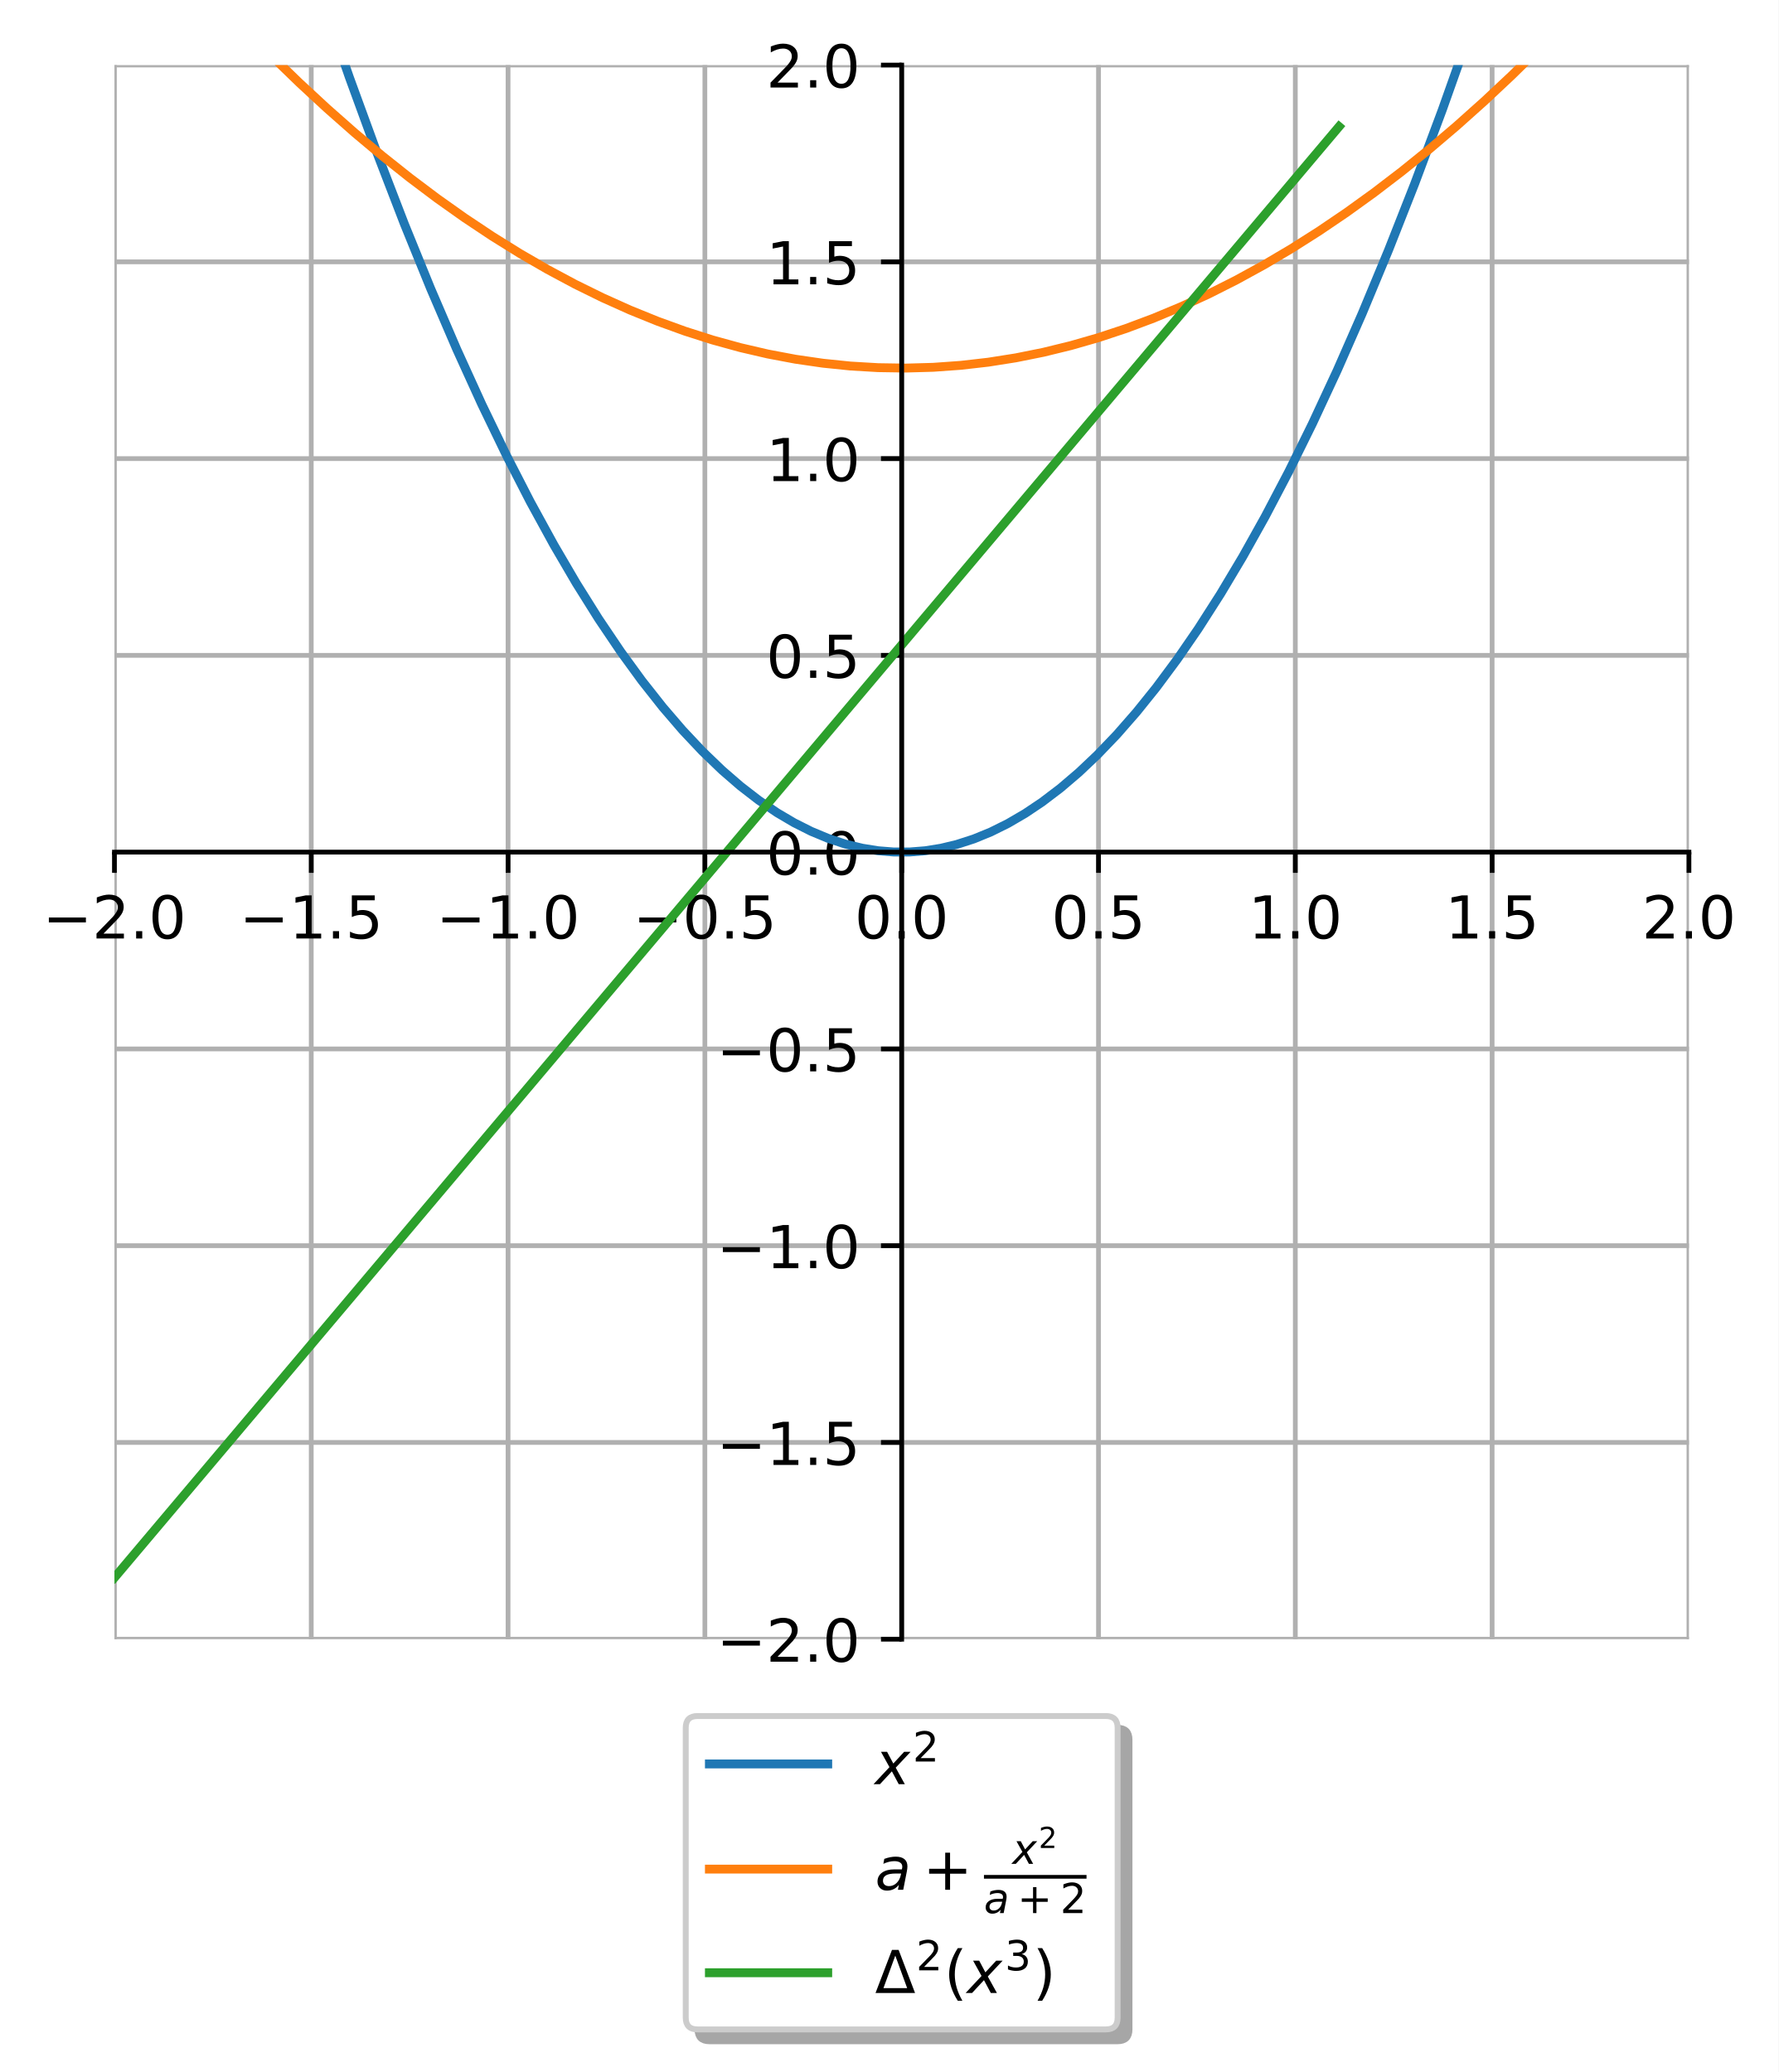
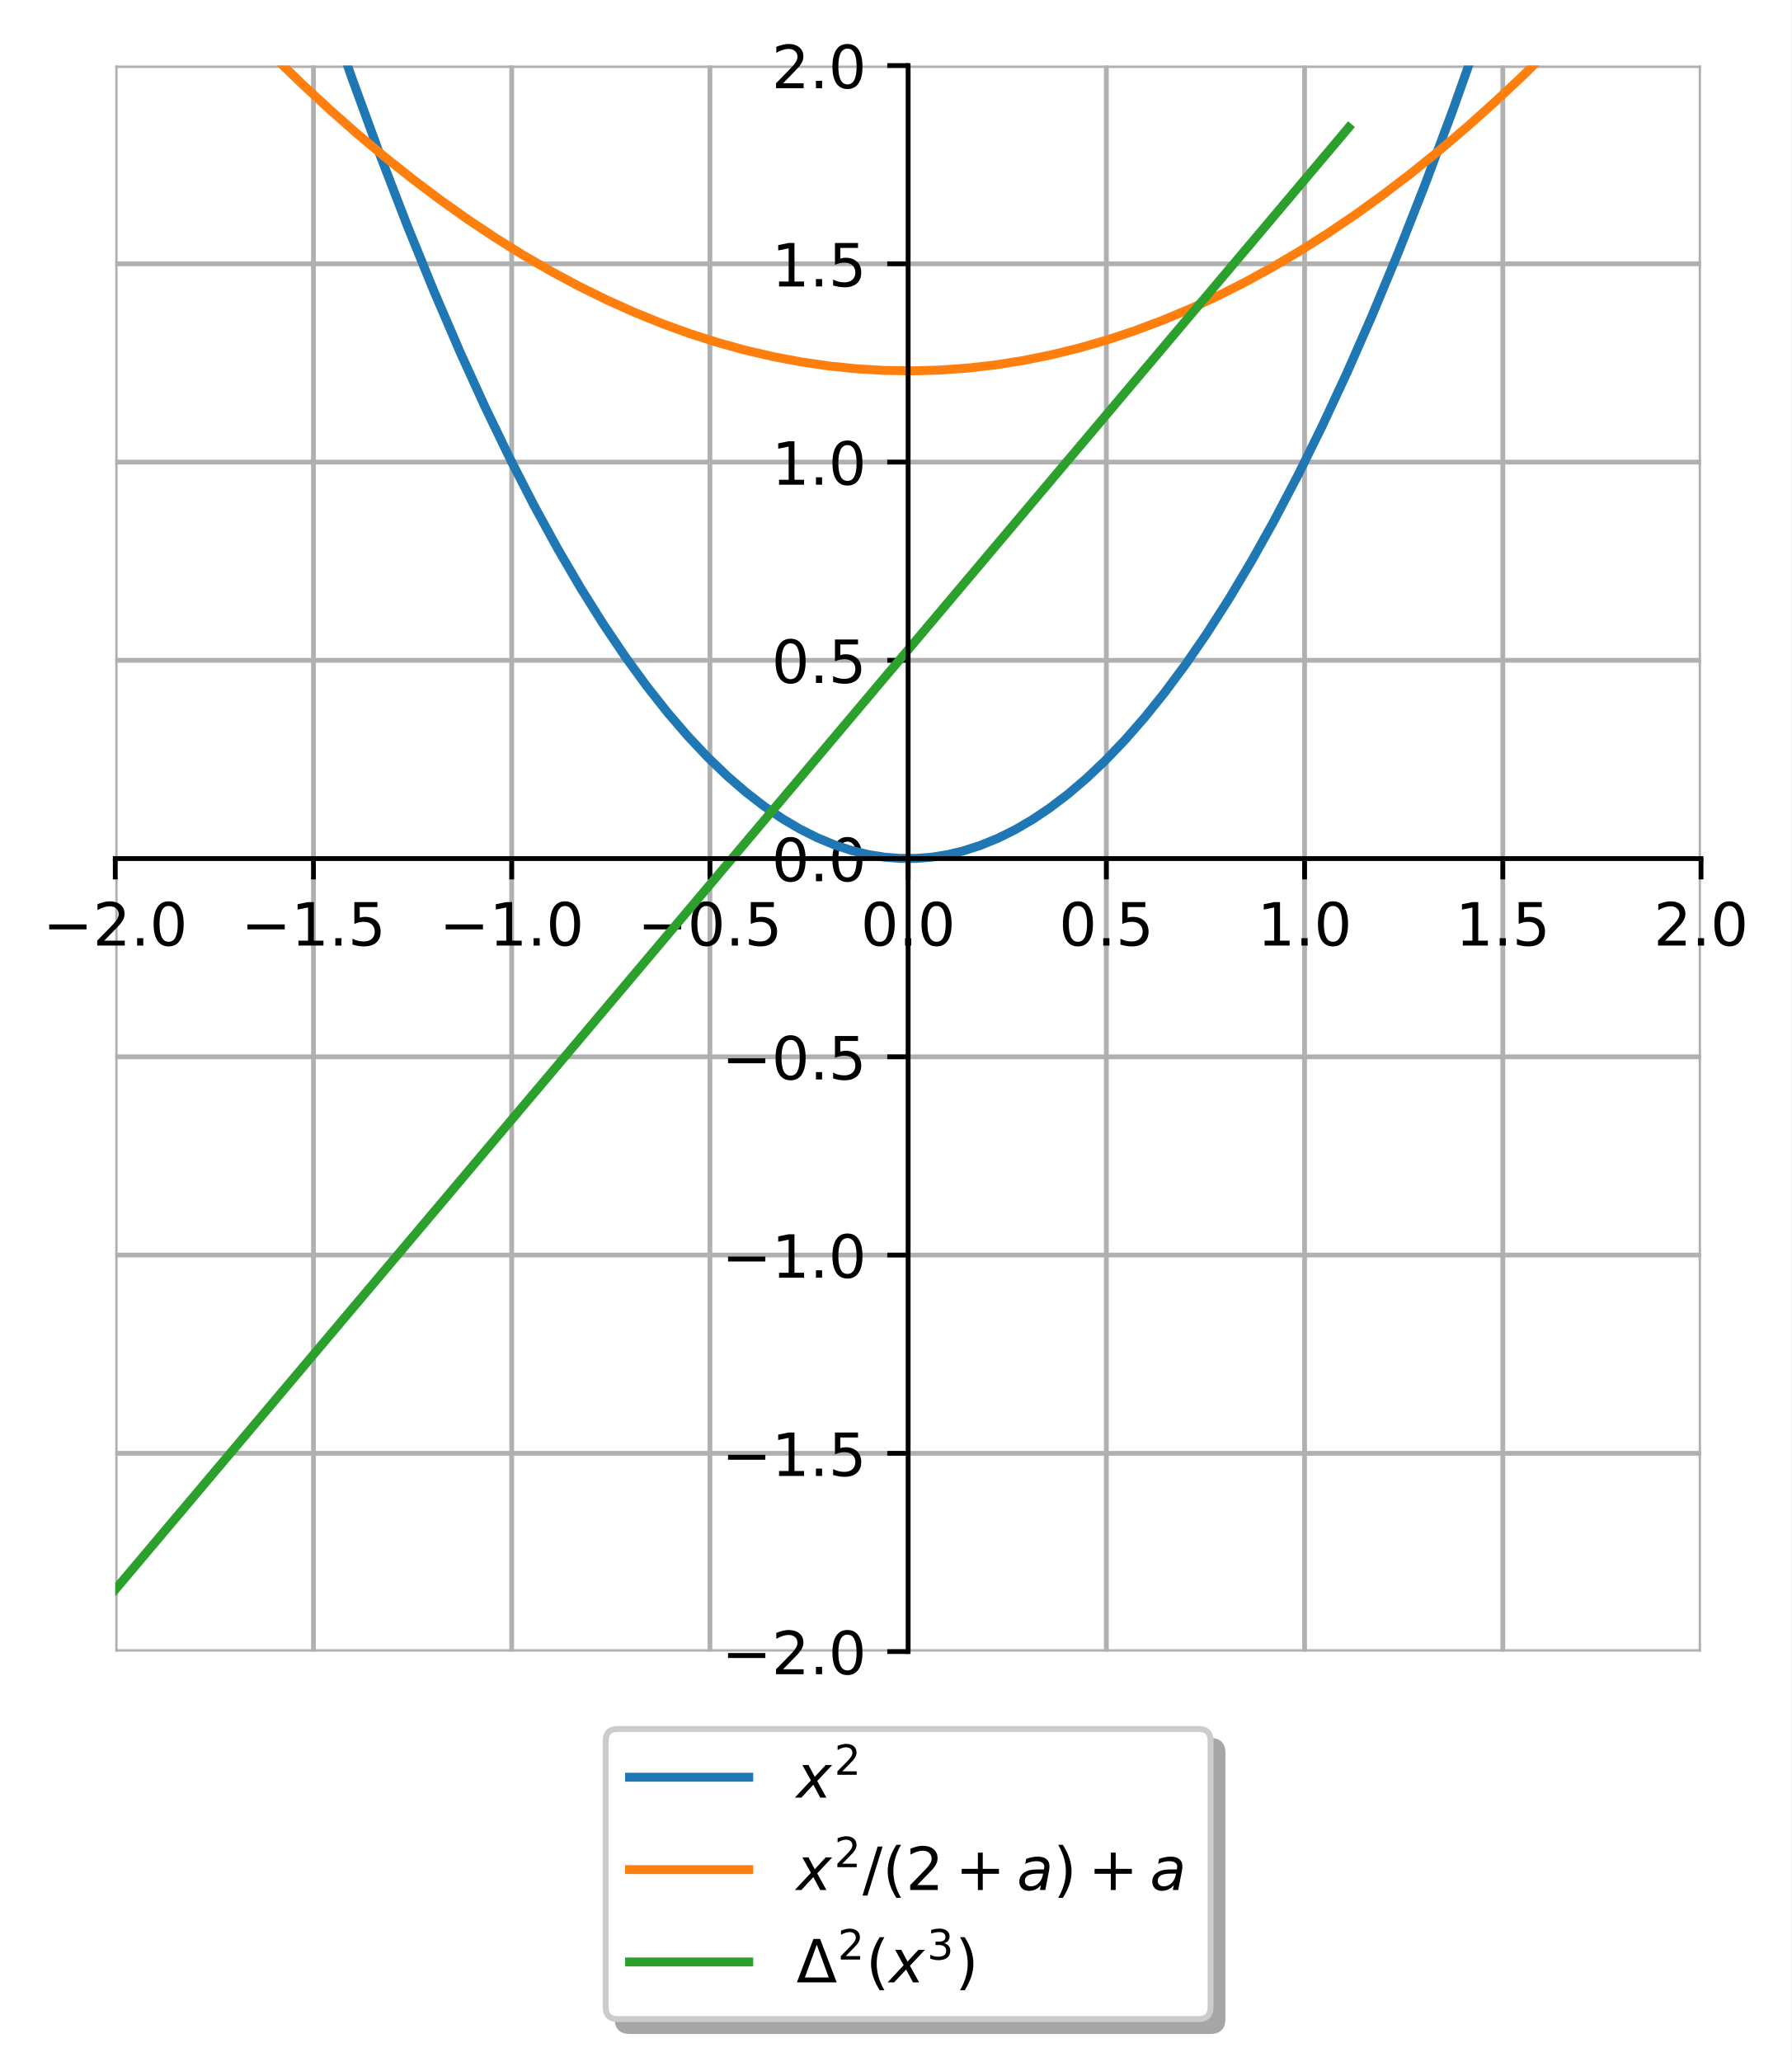
- <svg xmlns="http://www.w3.org/2000/svg" xmlns:xlink="http://www.w3.org/1999/xlink" width="300.605pt" height="350.273pt" viewBox="0 0 300.605 350.273" version="1.1">
+ <svg xmlns="http://www.w3.org/2000/svg" xmlns:xlink="http://www.w3.org/1999/xlink" width="300.605pt" height="345.973pt" viewBox="0 0 300.605 345.973" version="1.1">
  <defs>
    <style type="text/css">*{stroke-linejoin: round; stroke-linecap: butt}</style>
  </defs>
  <g id="figure_1">
    <g id="patch_1">
-       <path d="M 0 350.273  L 300.605 350.273  L 300.605 0  L 0 0  z " style="fill: #ffffff" />
+       <path d="M 0 345.973  L 300.605 345.973  L 300.605 0  L 0 0  z " style="fill: #ffffff" />
    </g>
    <g id="axes_1">
      <g id="patch_2">
        <path d="M 19.341 277.111  L 285.453 277.111  L 285.453 10.999  L 19.341 10.999  z " style="fill: #ffffff" />
      </g>
      <g id="matplotlib.axis_1">
        <g id="xtick_1">
          <g id="line2d_1">
-             <path d="M 19.341 277.111  L 19.341 10.999  " clip-path="url(#p30357c9976)" style="fill: none; stroke: #b0b0b0; stroke-width: 0.8; stroke-linecap: square" />
+             <path d="M 19.341 277.111  L 19.341 10.999  " clip-path="url(#pbcb4365175)" style="fill: none; stroke: #b0b0b0; stroke-width: 0.8; stroke-linecap: square" />
          </g>
          <g id="line2d_2">
            <defs>
-               <path id="mc80825a967" d="M 0 0  L 0 3.5  " style="stroke: #000000; stroke-width: 0.8" />
+               <path id="m890250fac4" d="M 0 0  L 0 3.5  " style="stroke: #000000; stroke-width: 0.8" />
            </defs>
            <g>
-               <use xlink:href="#mc80825a967" x="19.341" y="144.055" style="stroke: #000000; stroke-width: 0.8" />
+               <use xlink:href="#m890250fac4" x="19.341" y="144.055" style="stroke: #000000; stroke-width: 0.8" />
            </g>
          </g>
          <g id="text_1">
            <g transform="translate(7.2 158.6537) scale(0.1 -0.1)">
              <defs>
                <path id="DejaVuSans-2212" d="M 678 2272  L 4684 2272  L 4684 1741  L 678 1741  L 678 2272  z " transform="scale(0.015625)" />
                <path id="DejaVuSans-32" d="M 1228 531  L 3431 531  L 3431 0  L 469 0  L 469 531  Q 828 903 1448 1529  Q 2069 2156 2228 2338  Q 2531 2678 2651 2914  Q 2772 3150 2772 3378  Q 2772 3750 2511 3984  Q 2250 4219 1831 4219  Q 1534 4219 1204 4116  Q 875 4013 500 3803  L 500 4441  Q 881 4594 1212 4672  Q 1544 4750 1819 4750  Q 2544 4750 2975 4387  Q 3406 4025 3406 3419  Q 3406 3131 3298 2873  Q 3191 2616 2906 2266  Q 2828 2175 2409 1742  Q 1991 1309 1228 531  z " transform="scale(0.015625)" />
                <path id="DejaVuSans-2e" d="M 684 794  L 1344 794  L 1344 0  L 684 0  L 684 794  z " transform="scale(0.015625)" />
                <path id="DejaVuSans-30" d="M 2034 4250  Q 1547 4250 1301 3770  Q 1056 3291 1056 2328  Q 1056 1369 1301 889  Q 1547 409 2034 409  Q 2525 409 2770 889  Q 3016 1369 3016 2328  Q 3016 3291 2770 3770  Q 2525 4250 2034 4250  z M 2034 4750  Q 2819 4750 3233 4129  Q 3647 3509 3647 2328  Q 3647 1150 3233 529  Q 2819 -91 2034 -91  Q 1250 -91 836 529  Q 422 1150 422 2328  Q 422 3509 836 4129  Q 1250 4750 2034 4750  z " transform="scale(0.015625)" />
              </defs>
              <use xlink:href="#DejaVuSans-2212" />
              <use xlink:href="#DejaVuSans-32" x="83.789" />
              <use xlink:href="#DejaVuSans-2e" x="147.412" />
              <use xlink:href="#DejaVuSans-30" x="179.199" />
            </g>
          </g>
        </g>
        <g id="xtick_2">
          <g id="line2d_3">
-             <path d="M 52.605 277.111  L 52.605 10.999  " clip-path="url(#p30357c9976)" style="fill: none; stroke: #b0b0b0; stroke-width: 0.8; stroke-linecap: square" />
+             <path d="M 52.605 277.111  L 52.605 10.999  " clip-path="url(#pbcb4365175)" style="fill: none; stroke: #b0b0b0; stroke-width: 0.8; stroke-linecap: square" />
          </g>
          <g id="line2d_4">
            <g>
-               <use xlink:href="#mc80825a967" x="52.605" y="144.055" style="stroke: #000000; stroke-width: 0.8" />
+               <use xlink:href="#m890250fac4" x="52.605" y="144.055" style="stroke: #000000; stroke-width: 0.8" />
            </g>
          </g>
          <g id="text_2">
            <g transform="translate(40.464 158.6537) scale(0.1 -0.1)">
              <defs>
                <path id="DejaVuSans-31" d="M 794 531  L 1825 531  L 1825 4091  L 703 3866  L 703 4441  L 1819 4666  L 2450 4666  L 2450 531  L 3481 531  L 3481 0  L 794 0  L 794 531  z " transform="scale(0.015625)" />
                <path id="DejaVuSans-35" d="M 691 4666  L 3169 4666  L 3169 4134  L 1269 4134  L 1269 2991  Q 1406 3038 1543 3061  Q 1681 3084 1819 3084  Q 2600 3084 3056 2656  Q 3513 2228 3513 1497  Q 3513 744 3044 326  Q 2575 -91 1722 -91  Q 1428 -91 1123 -41  Q 819 9 494 109  L 494 744  Q 775 591 1075 516  Q 1375 441 1709 441  Q 2250 441 2565 725  Q 2881 1009 2881 1497  Q 2881 1984 2565 2268  Q 2250 2553 1709 2553  Q 1456 2553 1204 2497  Q 953 2441 691 2322  L 691 4666  z " transform="scale(0.015625)" />
              </defs>
              <use xlink:href="#DejaVuSans-2212" />
              <use xlink:href="#DejaVuSans-31" x="83.789" />
              <use xlink:href="#DejaVuSans-2e" x="147.412" />
              <use xlink:href="#DejaVuSans-35" x="179.199" />
            </g>
          </g>
        </g>
        <g id="xtick_3">
          <g id="line2d_5">
-             <path d="M 85.869 277.111  L 85.869 10.999  " clip-path="url(#p30357c9976)" style="fill: none; stroke: #b0b0b0; stroke-width: 0.8; stroke-linecap: square" />
+             <path d="M 85.869 277.111  L 85.869 10.999  " clip-path="url(#pbcb4365175)" style="fill: none; stroke: #b0b0b0; stroke-width: 0.8; stroke-linecap: square" />
          </g>
          <g id="line2d_6">
            <g>
-               <use xlink:href="#mc80825a967" x="85.869" y="144.055" style="stroke: #000000; stroke-width: 0.8" />
+               <use xlink:href="#m890250fac4" x="85.869" y="144.055" style="stroke: #000000; stroke-width: 0.8" />
            </g>
          </g>
          <g id="text_3">
            <g transform="translate(73.728 158.6537) scale(0.1 -0.1)">
              <use xlink:href="#DejaVuSans-2212" />
              <use xlink:href="#DejaVuSans-31" x="83.789" />
              <use xlink:href="#DejaVuSans-2e" x="147.412" />
              <use xlink:href="#DejaVuSans-30" x="179.199" />
            </g>
          </g>
        </g>
        <g id="xtick_4">
          <g id="line2d_7">
-             <path d="M 119.133 277.111  L 119.133 10.999  " clip-path="url(#p30357c9976)" style="fill: none; stroke: #b0b0b0; stroke-width: 0.8; stroke-linecap: square" />
+             <path d="M 119.133 277.111  L 119.133 10.999  " clip-path="url(#pbcb4365175)" style="fill: none; stroke: #b0b0b0; stroke-width: 0.8; stroke-linecap: square" />
          </g>
          <g id="line2d_8">
            <g>
-               <use xlink:href="#mc80825a967" x="119.133" y="144.055" style="stroke: #000000; stroke-width: 0.8" />
+               <use xlink:href="#m890250fac4" x="119.133" y="144.055" style="stroke: #000000; stroke-width: 0.8" />
            </g>
          </g>
          <g id="text_4">
            <g transform="translate(106.992 158.6537) scale(0.1 -0.1)">
              <use xlink:href="#DejaVuSans-2212" />
              <use xlink:href="#DejaVuSans-30" x="83.789" />
              <use xlink:href="#DejaVuSans-2e" x="147.412" />
              <use xlink:href="#DejaVuSans-35" x="179.199" />
            </g>
          </g>
        </g>
        <g id="xtick_5">
          <g id="line2d_9">
-             <path d="M 152.397 277.111  L 152.397 10.999  " clip-path="url(#p30357c9976)" style="fill: none; stroke: #b0b0b0; stroke-width: 0.8; stroke-linecap: square" />
+             <path d="M 152.397 277.111  L 152.397 10.999  " clip-path="url(#pbcb4365175)" style="fill: none; stroke: #b0b0b0; stroke-width: 0.8; stroke-linecap: square" />
          </g>
          <g id="line2d_10">
            <g>
-               <use xlink:href="#mc80825a967" x="152.397" y="144.055" style="stroke: #000000; stroke-width: 0.8" />
+               <use xlink:href="#m890250fac4" x="152.397" y="144.055" style="stroke: #000000; stroke-width: 0.8" />
            </g>
          </g>
          <g id="text_5">
            <g transform="translate(144.4458 158.6537) scale(0.1 -0.1)">
              <use xlink:href="#DejaVuSans-30" />
              <use xlink:href="#DejaVuSans-2e" x="63.623" />
              <use xlink:href="#DejaVuSans-30" x="95.41" />
            </g>
          </g>
        </g>
        <g id="xtick_6">
          <g id="line2d_11">
-             <path d="M 185.661 277.111  L 185.661 10.999  " clip-path="url(#p30357c9976)" style="fill: none; stroke: #b0b0b0; stroke-width: 0.8; stroke-linecap: square" />
+             <path d="M 185.661 277.111  L 185.661 10.999  " clip-path="url(#pbcb4365175)" style="fill: none; stroke: #b0b0b0; stroke-width: 0.8; stroke-linecap: square" />
          </g>
          <g id="line2d_12">
            <g>
-               <use xlink:href="#mc80825a967" x="185.661" y="144.055" style="stroke: #000000; stroke-width: 0.8" />
+               <use xlink:href="#m890250fac4" x="185.661" y="144.055" style="stroke: #000000; stroke-width: 0.8" />
            </g>
          </g>
          <g id="text_6">
            <g transform="translate(177.7098 158.6537) scale(0.1 -0.1)">
              <use xlink:href="#DejaVuSans-30" />
              <use xlink:href="#DejaVuSans-2e" x="63.623" />
              <use xlink:href="#DejaVuSans-35" x="95.41" />
            </g>
          </g>
        </g>
        <g id="xtick_7">
          <g id="line2d_13">
-             <path d="M 218.925 277.111  L 218.925 10.999  " clip-path="url(#p30357c9976)" style="fill: none; stroke: #b0b0b0; stroke-width: 0.8; stroke-linecap: square" />
+             <path d="M 218.925 277.111  L 218.925 10.999  " clip-path="url(#pbcb4365175)" style="fill: none; stroke: #b0b0b0; stroke-width: 0.8; stroke-linecap: square" />
          </g>
          <g id="line2d_14">
            <g>
-               <use xlink:href="#mc80825a967" x="218.925" y="144.055" style="stroke: #000000; stroke-width: 0.8" />
+               <use xlink:href="#m890250fac4" x="218.925" y="144.055" style="stroke: #000000; stroke-width: 0.8" />
            </g>
          </g>
          <g id="text_7">
            <g transform="translate(210.9738 158.6537) scale(0.1 -0.1)">
              <use xlink:href="#DejaVuSans-31" />
              <use xlink:href="#DejaVuSans-2e" x="63.623" />
              <use xlink:href="#DejaVuSans-30" x="95.41" />
            </g>
          </g>
        </g>
        <g id="xtick_8">
          <g id="line2d_15">
-             <path d="M 252.189 277.111  L 252.189 10.999  " clip-path="url(#p30357c9976)" style="fill: none; stroke: #b0b0b0; stroke-width: 0.8; stroke-linecap: square" />
+             <path d="M 252.189 277.111  L 252.189 10.999  " clip-path="url(#pbcb4365175)" style="fill: none; stroke: #b0b0b0; stroke-width: 0.8; stroke-linecap: square" />
          </g>
          <g id="line2d_16">
            <g>
-               <use xlink:href="#mc80825a967" x="252.189" y="144.055" style="stroke: #000000; stroke-width: 0.8" />
+               <use xlink:href="#m890250fac4" x="252.189" y="144.055" style="stroke: #000000; stroke-width: 0.8" />
            </g>
          </g>
          <g id="text_8">
            <g transform="translate(244.2378 158.6537) scale(0.1 -0.1)">
              <use xlink:href="#DejaVuSans-31" />
              <use xlink:href="#DejaVuSans-2e" x="63.623" />
              <use xlink:href="#DejaVuSans-35" x="95.41" />
            </g>
          </g>
        </g>
        <g id="xtick_9">
          <g id="line2d_17">
-             <path d="M 285.453 277.111  L 285.453 10.999  " clip-path="url(#p30357c9976)" style="fill: none; stroke: #b0b0b0; stroke-width: 0.8; stroke-linecap: square" />
+             <path d="M 285.453 277.111  L 285.453 10.999  " clip-path="url(#pbcb4365175)" style="fill: none; stroke: #b0b0b0; stroke-width: 0.8; stroke-linecap: square" />
          </g>
          <g id="line2d_18">
            <g>
-               <use xlink:href="#mc80825a967" x="285.453" y="144.055" style="stroke: #000000; stroke-width: 0.8" />
+               <use xlink:href="#m890250fac4" x="285.453" y="144.055" style="stroke: #000000; stroke-width: 0.8" />
            </g>
          </g>
          <g id="text_9">
            <g transform="translate(277.5018 158.6537) scale(0.1 -0.1)">
              <use xlink:href="#DejaVuSans-32" />
              <use xlink:href="#DejaVuSans-2e" x="63.623" />
              <use xlink:href="#DejaVuSans-30" x="95.41" />
            </g>
          </g>
        </g>
      </g>
      <g id="matplotlib.axis_2">
        <g id="ytick_1">
          <g id="line2d_19">
-             <path d="M 19.341 277.111  L 285.453 277.111  " clip-path="url(#p30357c9976)" style="fill: none; stroke: #b0b0b0; stroke-width: 0.8; stroke-linecap: square" />
+             <path d="M 19.341 277.111  L 285.453 277.111  " clip-path="url(#pbcb4365175)" style="fill: none; stroke: #b0b0b0; stroke-width: 0.8; stroke-linecap: square" />
          </g>
          <g id="line2d_20">
            <defs>
-               <path id="mb00c031b18" d="M 0 0  L -3.5 0  " style="stroke: #000000; stroke-width: 0.8" />
+               <path id="m3766ff7a01" d="M 0 0  L -3.5 0  " style="stroke: #000000; stroke-width: 0.8" />
            </defs>
            <g>
-               <use xlink:href="#mb00c031b18" x="152.397" y="277.111" style="stroke: #000000; stroke-width: 0.8" />
+               <use xlink:href="#m3766ff7a01" x="152.397" y="277.111" style="stroke: #000000; stroke-width: 0.8" />
            </g>
          </g>
          <g id="text_10">
            <g transform="translate(121.1146 280.9104) scale(0.1 -0.1)">
              <use xlink:href="#DejaVuSans-2212" />
              <use xlink:href="#DejaVuSans-32" x="83.789" />
              <use xlink:href="#DejaVuSans-2e" x="147.412" />
              <use xlink:href="#DejaVuSans-30" x="179.199" />
            </g>
          </g>
        </g>
        <g id="ytick_2">
          <g id="line2d_21">
-             <path d="M 19.341 243.847  L 285.453 243.847  " clip-path="url(#p30357c9976)" style="fill: none; stroke: #b0b0b0; stroke-width: 0.8; stroke-linecap: square" />
+             <path d="M 19.341 243.847  L 285.453 243.847  " clip-path="url(#pbcb4365175)" style="fill: none; stroke: #b0b0b0; stroke-width: 0.8; stroke-linecap: square" />
          </g>
          <g id="line2d_22">
            <g>
-               <use xlink:href="#mb00c031b18" x="152.397" y="243.847" style="stroke: #000000; stroke-width: 0.8" />
+               <use xlink:href="#m3766ff7a01" x="152.397" y="243.847" style="stroke: #000000; stroke-width: 0.8" />
            </g>
          </g>
          <g id="text_11">
            <g transform="translate(121.1146 247.6464) scale(0.1 -0.1)">
              <use xlink:href="#DejaVuSans-2212" />
              <use xlink:href="#DejaVuSans-31" x="83.789" />
              <use xlink:href="#DejaVuSans-2e" x="147.412" />
              <use xlink:href="#DejaVuSans-35" x="179.199" />
            </g>
          </g>
        </g>
        <g id="ytick_3">
          <g id="line2d_23">
-             <path d="M 19.341 210.583  L 285.453 210.583  " clip-path="url(#p30357c9976)" style="fill: none; stroke: #b0b0b0; stroke-width: 0.8; stroke-linecap: square" />
+             <path d="M 19.341 210.583  L 285.453 210.583  " clip-path="url(#pbcb4365175)" style="fill: none; stroke: #b0b0b0; stroke-width: 0.8; stroke-linecap: square" />
          </g>
          <g id="line2d_24">
            <g>
-               <use xlink:href="#mb00c031b18" x="152.397" y="210.583" style="stroke: #000000; stroke-width: 0.8" />
+               <use xlink:href="#m3766ff7a01" x="152.397" y="210.583" style="stroke: #000000; stroke-width: 0.8" />
            </g>
          </g>
          <g id="text_12">
            <g transform="translate(121.1146 214.3824) scale(0.1 -0.1)">
              <use xlink:href="#DejaVuSans-2212" />
              <use xlink:href="#DejaVuSans-31" x="83.789" />
              <use xlink:href="#DejaVuSans-2e" x="147.412" />
              <use xlink:href="#DejaVuSans-30" x="179.199" />
            </g>
          </g>
        </g>
        <g id="ytick_4">
          <g id="line2d_25">
-             <path d="M 19.341 177.319  L 285.453 177.319  " clip-path="url(#p30357c9976)" style="fill: none; stroke: #b0b0b0; stroke-width: 0.8; stroke-linecap: square" />
+             <path d="M 19.341 177.319  L 285.453 177.319  " clip-path="url(#pbcb4365175)" style="fill: none; stroke: #b0b0b0; stroke-width: 0.8; stroke-linecap: square" />
          </g>
          <g id="line2d_26">
            <g>
-               <use xlink:href="#mb00c031b18" x="152.397" y="177.319" style="stroke: #000000; stroke-width: 0.8" />
+               <use xlink:href="#m3766ff7a01" x="152.397" y="177.319" style="stroke: #000000; stroke-width: 0.8" />
            </g>
          </g>
          <g id="text_13">
            <g transform="translate(121.1146 181.1184) scale(0.1 -0.1)">
              <use xlink:href="#DejaVuSans-2212" />
              <use xlink:href="#DejaVuSans-30" x="83.789" />
              <use xlink:href="#DejaVuSans-2e" x="147.412" />
              <use xlink:href="#DejaVuSans-35" x="179.199" />
            </g>
          </g>
        </g>
        <g id="ytick_5">
          <g id="line2d_27">
-             <path d="M 19.341 144.055  L 285.453 144.055  " clip-path="url(#p30357c9976)" style="fill: none; stroke: #b0b0b0; stroke-width: 0.8; stroke-linecap: square" />
+             <path d="M 19.341 144.055  L 285.453 144.055  " clip-path="url(#pbcb4365175)" style="fill: none; stroke: #b0b0b0; stroke-width: 0.8; stroke-linecap: square" />
          </g>
          <g id="line2d_28">
            <g>
-               <use xlink:href="#mb00c031b18" x="152.397" y="144.055" style="stroke: #000000; stroke-width: 0.8" />
+               <use xlink:href="#m3766ff7a01" x="152.397" y="144.055" style="stroke: #000000; stroke-width: 0.8" />
            </g>
          </g>
          <g id="text_14">
            <g transform="translate(129.4943 147.8544) scale(0.1 -0.1)">
              <use xlink:href="#DejaVuSans-30" />
              <use xlink:href="#DejaVuSans-2e" x="63.623" />
              <use xlink:href="#DejaVuSans-30" x="95.41" />
            </g>
          </g>
        </g>
        <g id="ytick_6">
          <g id="line2d_29">
-             <path d="M 19.341 110.791  L 285.453 110.791  " clip-path="url(#p30357c9976)" style="fill: none; stroke: #b0b0b0; stroke-width: 0.8; stroke-linecap: square" />
+             <path d="M 19.341 110.791  L 285.453 110.791  " clip-path="url(#pbcb4365175)" style="fill: none; stroke: #b0b0b0; stroke-width: 0.8; stroke-linecap: square" />
          </g>
          <g id="line2d_30">
            <g>
-               <use xlink:href="#mb00c031b18" x="152.397" y="110.791" style="stroke: #000000; stroke-width: 0.8" />
+               <use xlink:href="#m3766ff7a01" x="152.397" y="110.791" style="stroke: #000000; stroke-width: 0.8" />
            </g>
          </g>
          <g id="text_15">
            <g transform="translate(129.4943 114.5904) scale(0.1 -0.1)">
              <use xlink:href="#DejaVuSans-30" />
              <use xlink:href="#DejaVuSans-2e" x="63.623" />
              <use xlink:href="#DejaVuSans-35" x="95.41" />
            </g>
          </g>
        </g>
        <g id="ytick_7">
          <g id="line2d_31">
-             <path d="M 19.341 77.527  L 285.453 77.527  " clip-path="url(#p30357c9976)" style="fill: none; stroke: #b0b0b0; stroke-width: 0.8; stroke-linecap: square" />
+             <path d="M 19.341 77.527  L 285.453 77.527  " clip-path="url(#pbcb4365175)" style="fill: none; stroke: #b0b0b0; stroke-width: 0.8; stroke-linecap: square" />
          </g>
          <g id="line2d_32">
            <g>
-               <use xlink:href="#mb00c031b18" x="152.397" y="77.527" style="stroke: #000000; stroke-width: 0.8" />
+               <use xlink:href="#m3766ff7a01" x="152.397" y="77.527" style="stroke: #000000; stroke-width: 0.8" />
            </g>
          </g>
          <g id="text_16">
            <g transform="translate(129.4943 81.32644) scale(0.1 -0.1)">
              <use xlink:href="#DejaVuSans-31" />
              <use xlink:href="#DejaVuSans-2e" x="63.623" />
              <use xlink:href="#DejaVuSans-30" x="95.41" />
            </g>
          </g>
        </g>
        <g id="ytick_8">
          <g id="line2d_33">
-             <path d="M 19.341 44.263  L 285.453 44.263  " clip-path="url(#p30357c9976)" style="fill: none; stroke: #b0b0b0; stroke-width: 0.8; stroke-linecap: square" />
+             <path d="M 19.341 44.263  L 285.453 44.263  " clip-path="url(#pbcb4365175)" style="fill: none; stroke: #b0b0b0; stroke-width: 0.8; stroke-linecap: square" />
          </g>
          <g id="line2d_34">
            <g>
-               <use xlink:href="#mb00c031b18" x="152.397" y="44.263" style="stroke: #000000; stroke-width: 0.8" />
+               <use xlink:href="#m3766ff7a01" x="152.397" y="44.263" style="stroke: #000000; stroke-width: 0.8" />
            </g>
          </g>
          <g id="text_17">
            <g transform="translate(129.4943 48.06244) scale(0.1 -0.1)">
              <use xlink:href="#DejaVuSans-31" />
              <use xlink:href="#DejaVuSans-2e" x="63.623" />
              <use xlink:href="#DejaVuSans-35" x="95.41" />
            </g>
          </g>
        </g>
        <g id="ytick_9">
          <g id="line2d_35">
-             <path d="M 19.341 10.999  L 285.453 10.999  " clip-path="url(#p30357c9976)" style="fill: none; stroke: #b0b0b0; stroke-width: 0.8; stroke-linecap: square" />
+             <path d="M 19.341 10.999  L 285.453 10.999  " clip-path="url(#pbcb4365175)" style="fill: none; stroke: #b0b0b0; stroke-width: 0.8; stroke-linecap: square" />
          </g>
          <g id="line2d_36">
            <g>
-               <use xlink:href="#mb00c031b18" x="152.397" y="10.999" style="stroke: #000000; stroke-width: 0.8" />
+               <use xlink:href="#m3766ff7a01" x="152.397" y="10.999" style="stroke: #000000; stroke-width: 0.8" />
            </g>
          </g>
          <g id="text_18">
            <g transform="translate(129.4943 14.79844) scale(0.1 -0.1)">
              <use xlink:href="#DejaVuSans-32" />
              <use xlink:href="#DejaVuSans-2e" x="63.623" />
              <use xlink:href="#DejaVuSans-30" x="95.41" />
            </g>
          </g>
        </g>
      </g>
      <g id="line2d_37">
-         <path d="M 54.162 -1  L 59.036 13.039  L 63.693 25.783  L 68.35 37.876  L 72.786 48.786  L 77.221 59.106  L 81.434 68.361  L 85.648 77.083  L 89.639 84.853  L 93.631 92.145  L 97.401 98.591  L 101.171 104.611  L 104.941 110.203  L 108.489 115.076  L 112.037 119.57  L 115.363 123.44  L 118.69 126.977  L 122.016 130.181  L 125.121 132.872  L 128.226 135.273  L 131.33 137.384  L 134.213 139.085  L 137.096 140.536  L 139.979 141.737  L 142.862 142.688  L 145.745 143.39  L 148.406 143.816  L 151.067 144.029  L 153.728 144.029  L 156.389 143.816  L 159.05 143.39  L 161.711 142.751  L 164.594 141.819  L 167.477 140.637  L 170.36 139.205  L 173.243 137.524  L 176.126 135.592  L 179.23 133.233  L 182.335 130.583  L 185.44 127.644  L 188.766 124.174  L 192.092 120.371  L 195.419 116.235  L 198.967 111.456  L 202.515 106.3  L 206.285 100.406  L 210.055 94.085  L 213.825 87.337  L 217.817 79.726  L 221.808 71.637  L 226.022 62.578  L 230.235 52.985  L 234.67 42.311  L 239.106 31.046  L 243.763 18.58  L 248.419 5.463  L 250.633 -1  L 250.633 -1  " clip-path="url(#p30357c9976)" style="fill: none; stroke: #1f77b4; stroke-width: 1.5; stroke-linecap: square" />
+         <path d="M 54.162 -1  L 59.036 13.039  L 63.693 25.783  L 68.35 37.876  L 72.786 48.786  L 77.221 59.106  L 81.434 68.361  L 85.648 77.083  L 89.639 84.853  L 93.631 92.145  L 97.401 98.591  L 101.171 104.611  L 104.941 110.203  L 108.489 115.076  L 112.037 119.57  L 115.363 123.44  L 118.69 126.977  L 122.016 130.181  L 125.121 132.872  L 128.226 135.273  L 131.33 137.384  L 134.213 139.085  L 137.096 140.536  L 139.979 141.737  L 142.862 142.688  L 145.745 143.39  L 148.406 143.816  L 151.067 144.029  L 153.728 144.029  L 156.389 143.816  L 159.05 143.39  L 161.711 142.751  L 164.594 141.819  L 167.477 140.637  L 170.36 139.205  L 173.243 137.524  L 176.126 135.592  L 179.23 133.233  L 182.335 130.583  L 185.44 127.644  L 188.766 124.174  L 192.092 120.371  L 195.419 116.235  L 198.967 111.456  L 202.515 106.3  L 206.285 100.406  L 210.055 94.085  L 213.825 87.337  L 217.817 79.726  L 221.808 71.637  L 226.022 62.578  L 230.235 52.985  L 234.67 42.311  L 239.106 31.046  L 243.763 18.58  L 248.419 5.463  L 250.633 -1  L 250.633 -1  " clip-path="url(#pbcb4365175)" style="fill: none; stroke: #1f77b4; stroke-width: 1.5; stroke-linecap: square" />
      </g>
      <g id="line2d_38">
-         <path d="M 35.85 -1  L 36.639 -0.133  L 41.296 4.783  L 45.953 9.498  L 50.61 14.01  L 55.267 18.321  L 59.923 22.43  L 64.58 26.338  L 69.237 30.043  L 73.894 33.547  L 78.551 36.848  L 83.208 39.948  L 87.865 42.846  L 92.522 45.542  L 97.179 48.037  L 101.836 50.329  L 106.493 52.42  L 111.15 54.308  L 115.807 55.995  L 120.464 57.48  L 125.121 58.763  L 129.778 59.845  L 134.435 60.724  L 139.092 61.402  L 143.749 61.878  L 148.406 62.152  L 153.063 62.224  L 157.72 62.094  L 162.377 61.762  L 167.034 61.229  L 171.691 60.494  L 176.347 59.556  L 181.004 58.417  L 185.661 57.077  L 190.318 55.534  L 194.975 53.789  L 199.632 51.843  L 204.289 49.695  L 208.946 47.345  L 213.603 44.793  L 218.26 42.039  L 222.917 39.083  L 227.574 35.926  L 232.231 32.566  L 236.888 29.005  L 241.545 25.242  L 246.202 21.277  L 250.859 17.11  L 255.516 12.742  L 260.173 8.171  L 264.83 3.399  L 268.948 -1  " clip-path="url(#p30357c9976)" style="fill: none; stroke: #ff7f0e; stroke-width: 1.5; stroke-linecap: square" />
+         <path d="M 35.85 -1  L 36.639 -0.133  L 41.296 4.783  L 45.953 9.498  L 50.61 14.01  L 55.267 18.321  L 59.923 22.43  L 64.58 26.338  L 69.237 30.043  L 73.894 33.547  L 78.551 36.848  L 83.208 39.948  L 87.865 42.846  L 92.522 45.542  L 97.179 48.037  L 101.836 50.329  L 106.493 52.42  L 111.15 54.308  L 115.807 55.995  L 120.464 57.48  L 125.121 58.763  L 129.778 59.845  L 134.435 60.724  L 139.092 61.402  L 143.749 61.878  L 148.406 62.152  L 153.063 62.224  L 157.72 62.094  L 162.377 61.762  L 167.034 61.229  L 171.691 60.494  L 176.347 59.556  L 181.004 58.417  L 185.661 57.077  L 190.318 55.534  L 194.975 53.789  L 199.632 51.843  L 204.289 49.695  L 208.946 47.345  L 213.603 44.793  L 218.26 42.039  L 222.917 39.083  L 227.574 35.926  L 232.231 32.566  L 236.888 29.005  L 241.545 25.242  L 246.202 21.277  L 250.859 17.11  L 255.516 12.742  L 260.173 8.171  L 264.83 3.399  L 268.948 -1  " clip-path="url(#pbcb4365175)" style="fill: none; stroke: #ff7f0e; stroke-width: 1.5; stroke-linecap: square" />
      </g>
      <g id="line2d_39">
-         <path d="M 19.341 266.708  L 48.909 231.664  L 78.477 196.621  L 108.045 161.577  L 137.613 126.533  L 167.181 91.49  L 196.749 56.446  L 226.317 21.403  " clip-path="url(#p30357c9976)" style="fill: none; stroke: #2ca02c; stroke-width: 1.5; stroke-linecap: square" />
+         <path d="M 19.341 266.708  L 48.909 231.664  L 78.477 196.621  L 108.045 161.577  L 137.613 126.533  L 167.181 91.49  L 196.749 56.446  L 226.317 21.403  " clip-path="url(#pbcb4365175)" style="fill: none; stroke: #2ca02c; stroke-width: 1.5; stroke-linecap: square" />
      </g>
      <g id="patch_3">
        <path d="M 152.397 277.111  L 152.397 10.999  " style="fill: none; stroke: #000000; stroke-width: 0.8; stroke-linejoin: miter; stroke-linecap: square" />
      </g>
      <g id="patch_4">
        <path d="M 285.453 277.111  L 285.453 10.999  " style="fill: none" />
      </g>
      <g id="patch_5">
        <path d="M 19.341 144.055  L 285.453 144.055  " style="fill: none; stroke: #000000; stroke-width: 0.8; stroke-linejoin: miter; stroke-linecap: square" />
      </g>
      <g id="patch_6">
        <path d="M 19.341 10.999  L 285.453 10.999  " style="fill: none" />
      </g>
      <g id="legend_1">
        <g id="patch_7">
-           <path d="M 119.897 345.073  L 188.897 345.073  Q 190.897 345.073 190.897 343.073  L 190.897 294.095  Q 190.897 292.095 188.897 292.095  L 119.897 292.095  Q 117.897 292.095 117.897 294.095  L 117.897 343.073  Q 117.897 345.073 119.897 345.073  z " style="fill: #4d4d4d; opacity: 0.5; stroke: #4d4d4d; stroke-linejoin: miter" />
+           <path d="M 105.647 340.773  L 203.147 340.773  Q 205.147 340.773 205.147 338.773  L 205.147 294.095  Q 205.147 292.095 203.147 292.095  L 105.647 292.095  Q 103.647 292.095 103.647 294.095  L 103.647 338.773  Q 103.647 340.773 105.647 340.773  z " style="fill: #4d4d4d; opacity: 0.5; stroke: #4d4d4d; stroke-linejoin: miter" />
        </g>
        <g id="patch_8">
-           <path d="M 117.897 343.073  L 186.897 343.073  Q 188.897 343.073 188.897 341.073  L 188.897 292.095  Q 188.897 290.095 186.897 290.095  L 117.897 290.095  Q 115.897 290.095 115.897 292.095  L 115.897 341.073  Q 115.897 343.073 117.897 343.073  z " style="fill: #ffffff; stroke: #cccccc; stroke-linejoin: miter" />
+           <path d="M 103.647 338.773  L 201.147 338.773  Q 203.147 338.773 203.147 336.773  L 203.147 292.095  Q 203.147 290.095 201.147 290.095  L 103.647 290.095  Q 101.647 290.095 101.647 292.095  L 101.647 336.773  Q 101.647 338.773 103.647 338.773  z " style="fill: #ffffff; stroke: #cccccc; stroke-linejoin: miter" />
        </g>
        <g id="line2d_40">
-           <path d="M 119.897 298.193  L 129.897 298.193  L 139.897 298.193  " style="fill: none; stroke: #1f77b4; stroke-width: 1.5; stroke-linecap: square" />
+           <path d="M 105.647 298.193  L 115.647 298.193  L 125.647 298.193  " style="fill: none; stroke: #1f77b4; stroke-width: 1.5; stroke-linecap: square" />
        </g>
        <g id="text_19">
-           <g transform="translate(147.8974 301.693) scale(0.1 -0.1)">
+           <g transform="translate(133.6474 301.693) scale(0.1 -0.1)">
            <defs>
              <path id="DejaVuSans-Oblique-78" d="M 3841 3500  L 2234 1784  L 3219 0  L 2559 0  L 1819 1388  L 531 0  L -166 0  L 1556 1844  L 641 3500  L 1300 3500  L 1972 2234  L 3144 3500  L 3841 3500  z " transform="scale(0.015625)" />
            </defs>
            <use xlink:href="#DejaVuSans-Oblique-78" transform="translate(0 0.765625)" />
            <use xlink:href="#DejaVuSans-32" transform="translate(63.64583 39.04688) scale(0.7)" />
          </g>
        </g>
        <g id="line2d_41">
-           <path d="M 119.897 315.973  L 129.897 315.973  L 139.897 315.973  " style="fill: none; stroke: #ff7f0e; stroke-width: 1.5; stroke-linecap: square" />
+           <path d="M 105.647 313.693  L 115.647 313.693  L 125.647 313.693  " style="fill: none; stroke: #ff7f0e; stroke-width: 1.5; stroke-linecap: square" />
        </g>
        <g id="text_20">
-           <g transform="translate(147.8974 319.4727) scale(0.1 -0.1)">
+           <g transform="translate(133.6474 317.193) scale(0.1 -0.1)">
            <defs>
+               <path id="DejaVuSans-2f" d="M 1625 4666  L 2156 4666  L 531 -594  L 0 -594  L 1625 4666  z " transform="scale(0.015625)" />
+               <path id="DejaVuSans-28" d="M 1984 4856  Q 1566 4138 1362 3434  Q 1159 2731 1159 2009  Q 1159 1288 1364 580  Q 1569 -128 1984 -844  L 1484 -844  Q 1016 -109 783 600  Q 550 1309 550 2009  Q 550 2706 781 3412  Q 1013 4119 1484 4856  L 1984 4856  z " transform="scale(0.015625)" />
+               <path id="DejaVuSans-2b" d="M 2944 4013  L 2944 2272  L 4684 2272  L 4684 1741  L 2944 1741  L 2944 0  L 2419 0  L 2419 1741  L 678 1741  L 678 2272  L 2419 2272  L 2419 4013  L 2944 4013  z " transform="scale(0.015625)" />
              <path id="DejaVuSans-Oblique-61" d="M 3438 1997  L 3047 0  L 2472 0  L 2578 531  Q 2325 219 2001 64  Q 1678 -91 1281 -91  Q 834 -91 548 182  Q 263 456 263 884  Q 263 1497 752 1853  Q 1241 2209 2100 2209  L 2900 2209  L 2931 2363  Q 2938 2388 2941 2417  Q 2944 2447 2944 2509  Q 2944 2788 2717 2942  Q 2491 3097 2081 3097  Q 1800 3097 1504 3025  Q 1209 2953 897 2809  L 997 3341  Q 1322 3463 1633 3523  Q 1944 3584 2234 3584  Q 2853 3584 3176 3315  Q 3500 3047 3500 2534  Q 3500 2431 3484 2292  Q 3469 2153 3438 1997  z M 2816 1759  L 2241 1759  Q 1534 1759 1195 1570  Q 856 1381 856 984  Q 856 709 1029 553  Q 1203 397 1509 397  Q 1978 397 2328 733  Q 2678 1069 2791 1631  L 2816 1759  z " transform="scale(0.015625)" />
-               <path id="DejaVuSans-2b" d="M 2944 4013  L 2944 2272  L 4684 2272  L 4684 1741  L 2944 1741  L 2944 0  L 2419 0  L 2419 1741  L 678 1741  L 678 2272  L 2419 2272  L 2419 4013  L 2944 4013  z " transform="scale(0.015625)" />
+               <path id="DejaVuSans-29" d="M 513 4856  L 1013 4856  Q 1481 4119 1714 3412  Q 1947 2706 1947 2009  Q 1947 1309 1714 600  Q 1481 -109 1013 -844  L 513 -844  Q 928 -128 1133 580  Q 1338 1288 1338 2009  Q 1338 2731 1133 3434  Q 928 4138 513 4856  z " transform="scale(0.015625)" />
            </defs>
-             <use xlink:href="#DejaVuSans-Oblique-61" transform="translate(0 0.039062)" />
-             <use xlink:href="#DejaVuSans-2b" transform="translate(80.76172 0.039062)" />
-             <use xlink:href="#DejaVuSans-Oblique-78" transform="translate(232.0332 43.83594) scale(0.7)" />
-             <use xlink:href="#DejaVuSans-32" transform="translate(276.5853 70.63281) scale(0.49)" />
-             <use xlink:href="#DejaVuSans-Oblique-61" transform="translate(184.0332 -39.36719) scale(0.7)" />
-             <use xlink:href="#DejaVuSans-2b" transform="translate(240.5664 -39.36719) scale(0.7)" />
-             <use xlink:href="#DejaVuSans-32" transform="translate(312.8564 -39.36719) scale(0.7)" />
-             <path d="M 184.033 18.836  L 184.033 25.086  L 357.393 25.086  L 357.393 18.836  L 184.033 18.836  z " />
+             <use xlink:href="#DejaVuSans-Oblique-78" transform="translate(0 0.765625)" />
+             <use xlink:href="#DejaVuSans-32" transform="translate(63.64583 39.04688) scale(0.7)" />
+             <use xlink:href="#DejaVuSans-2f" transform="translate(110.9163 0.765625)" />
+             <use xlink:href="#DejaVuSans-28" transform="translate(144.6077 0.765625)" />
+             <use xlink:href="#DejaVuSans-32" transform="translate(183.6214 0.765625)" />
+             <use xlink:href="#DejaVuSans-2b" transform="translate(266.7269 0.765625)" />
+             <use xlink:href="#DejaVuSans-Oblique-61" transform="translate(369.9984 0.765625)" />
+             <use xlink:href="#DejaVuSans-29" transform="translate(431.2777 0.765625)" />
+             <use xlink:href="#DejaVuSans-2b" transform="translate(489.7738 0.765625)" />
+             <use xlink:href="#DejaVuSans-Oblique-61" transform="translate(593.0452 0.765625)" />
          </g>
        </g>
        <g id="line2d_42">
-           <path d="M 119.897 333.493  L 129.897 333.493  L 139.897 333.493  " style="fill: none; stroke: #2ca02c; stroke-width: 1.5; stroke-linecap: square" />
+           <path d="M 105.647 329.193  L 115.647 329.193  L 125.647 329.193  " style="fill: none; stroke: #2ca02c; stroke-width: 1.5; stroke-linecap: square" />
        </g>
        <g id="text_21">
-           <g transform="translate(147.8974 336.993) scale(0.1 -0.1)">
+           <g transform="translate(133.6474 332.693) scale(0.1 -0.1)">
            <defs>
              <path id="DejaVuSans-394" d="M 2188 4044  L 906 525  L 3472 525  L 2188 4044  z M 50 0  L 1831 4666  L 2547 4666  L 4325 0  L 50 0  z " transform="scale(0.015625)" />
-               <path id="DejaVuSans-28" d="M 1984 4856  Q 1566 4138 1362 3434  Q 1159 2731 1159 2009  Q 1159 1288 1364 580  Q 1569 -128 1984 -844  L 1484 -844  Q 1016 -109 783 600  Q 550 1309 550 2009  Q 550 2706 781 3412  Q 1013 4119 1484 4856  L 1984 4856  z " transform="scale(0.015625)" />
              <path id="DejaVuSans-33" d="M 2597 2516  Q 3050 2419 3304 2112  Q 3559 1806 3559 1356  Q 3559 666 3084 287  Q 2609 -91 1734 -91  Q 1441 -91 1130 -33  Q 819 25 488 141  L 488 750  Q 750 597 1062 519  Q 1375 441 1716 441  Q 2309 441 2620 675  Q 2931 909 2931 1356  Q 2931 1769 2642 2001  Q 2353 2234 1838 2234  L 1294 2234  L 1294 2753  L 1863 2753  Q 2328 2753 2575 2939  Q 2822 3125 2822 3475  Q 2822 3834 2567 4026  Q 2313 4219 1838 4219  Q 1578 4219 1281 4162  Q 984 4106 628 3988  L 628 4550  Q 988 4650 1302 4700  Q 1616 4750 1894 4750  Q 2613 4750 3031 4423  Q 3450 4097 3450 3541  Q 3450 3153 3228 2886  Q 3006 2619 2597 2516  z " transform="scale(0.015625)" />
-               <path id="DejaVuSans-29" d="M 513 4856  L 1013 4856  Q 1481 4119 1714 3412  Q 1947 2706 1947 2009  Q 1947 1309 1714 600  Q 1481 -109 1013 -844  L 513 -844  Q 928 -128 1133 580  Q 1338 1288 1338 2009  Q 1338 2731 1133 3434  Q 928 4138 513 4856  z " transform="scale(0.015625)" />
            </defs>
            <use xlink:href="#DejaVuSans-394" transform="translate(0 0.765625)" />
            <use xlink:href="#DejaVuSans-32" transform="translate(69.36523 39.04688) scale(0.7)" />
            <use xlink:href="#DejaVuSans-28" transform="translate(116.6357 0.765625)" />
            <use xlink:href="#DejaVuSans-Oblique-78" transform="translate(155.6494 0.765625)" />
            <use xlink:href="#DejaVuSans-33" transform="translate(219.2952 39.04688) scale(0.7)" />
            <use xlink:href="#DejaVuSans-29" transform="translate(266.5658 0.765625)" />
          </g>
        </g>
      </g>
    </g>
  </g>
  <defs>
-     <clipPath id="p30357c9976">
+     <clipPath id="pbcb4365175">
      <rect x="19.341" y="10.999" width="266.112" height="266.112" />
    </clipPath>
  </defs>
</svg>
